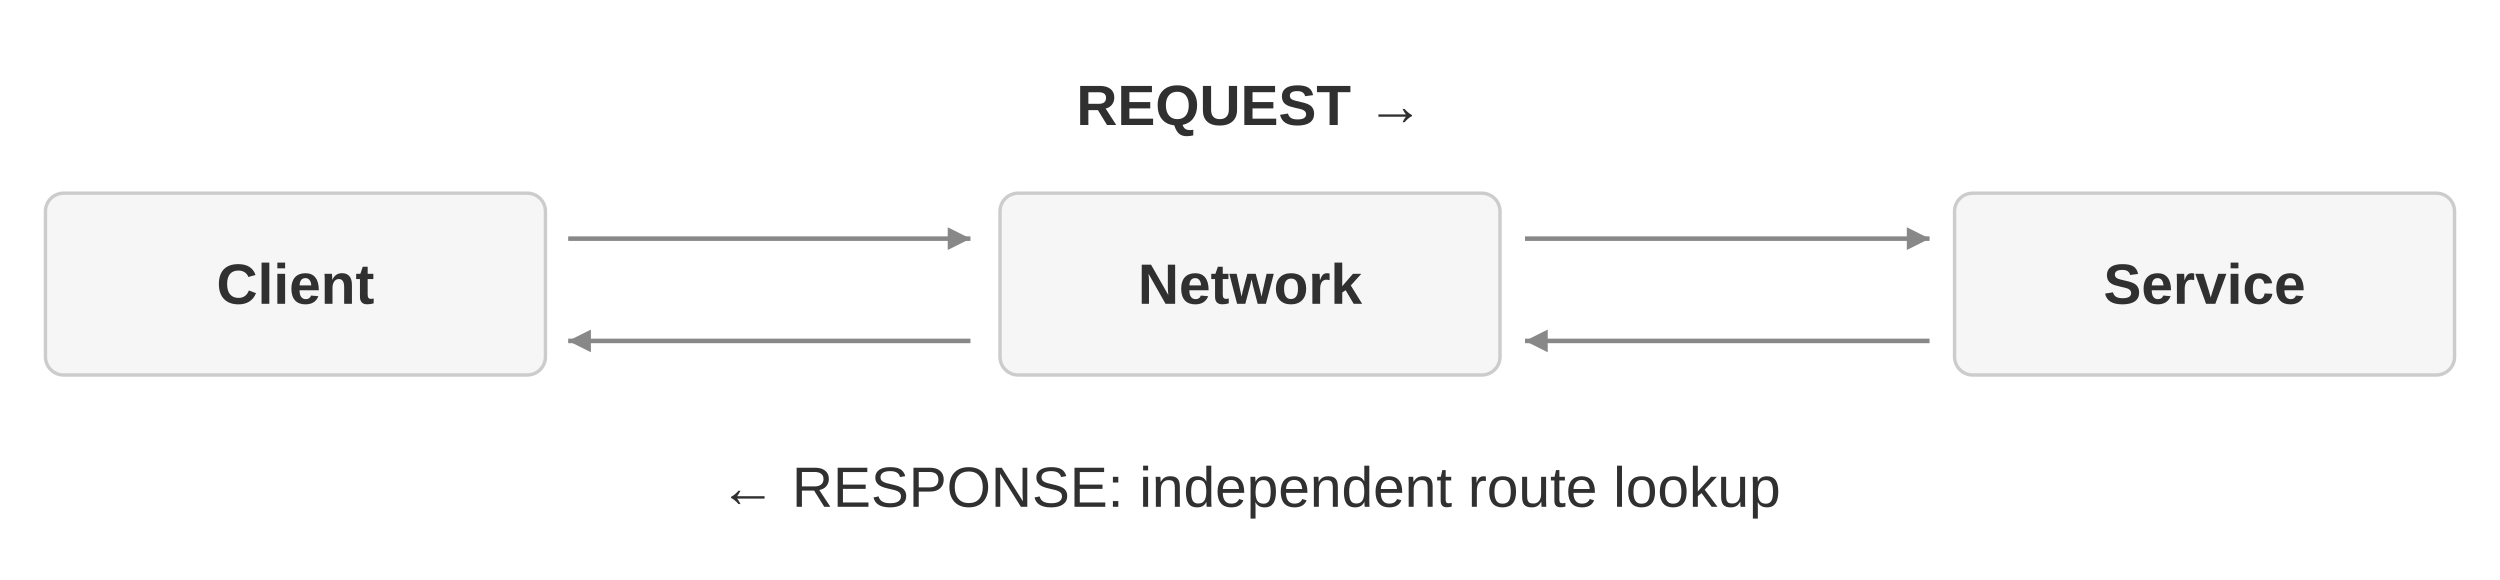
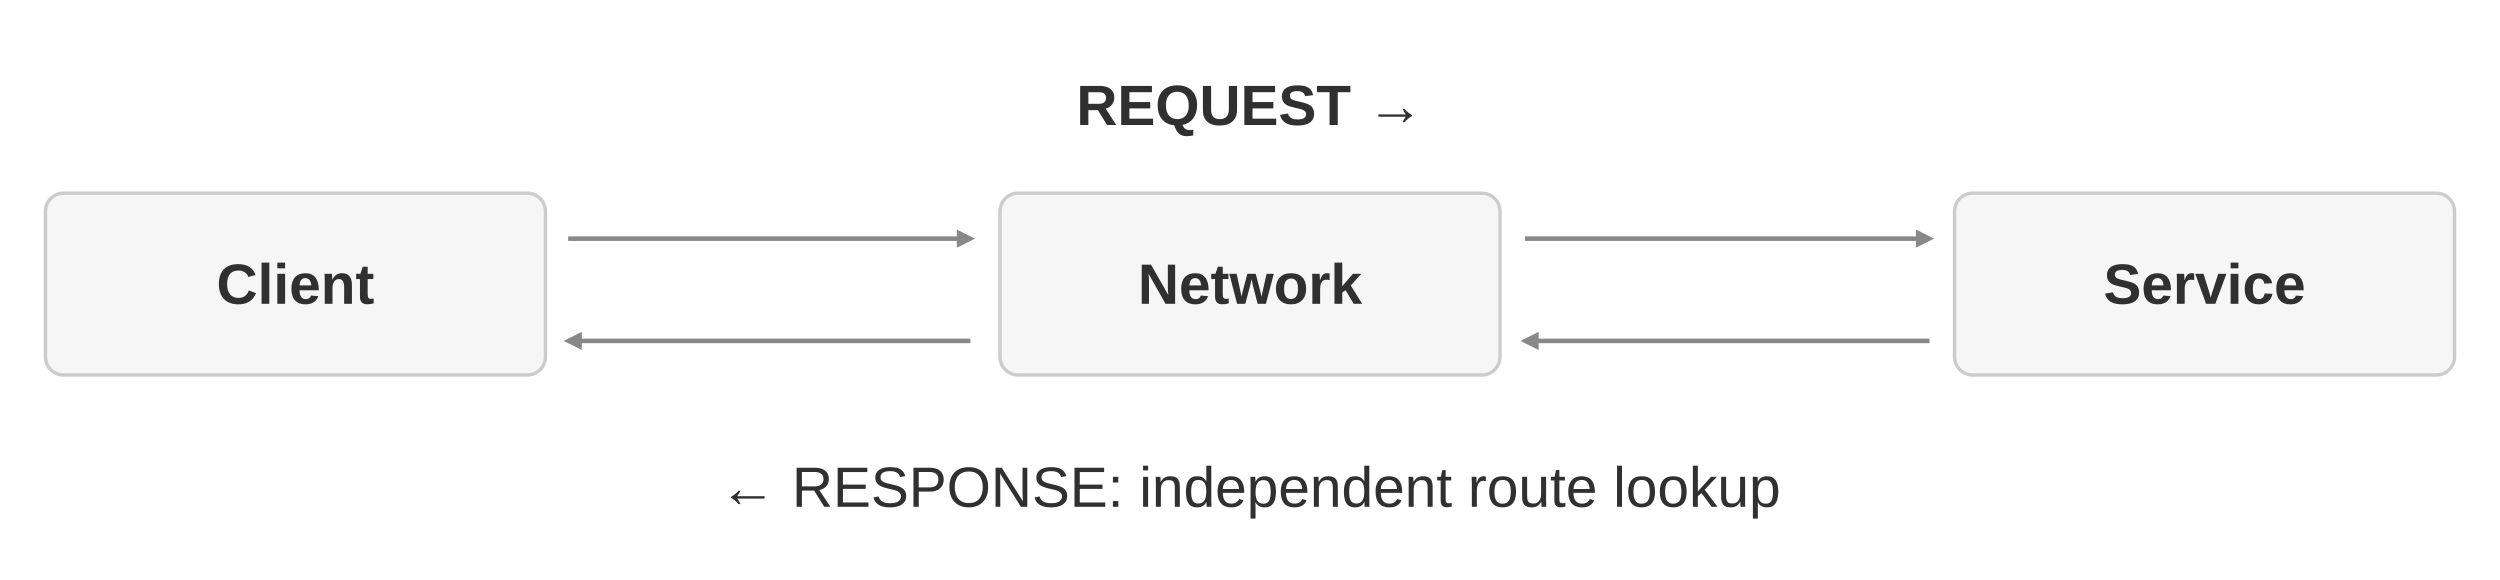
<svg xmlns="http://www.w3.org/2000/svg" width="1100" height="255" viewBox="0 0 1100 255" role="img" aria-label="Explanatory course diagram">
  <defs>
-     <marker id="arrow" viewBox="0 0 8 8" markerUnits="userSpaceOnUse" markerWidth="10" markerHeight="10" refX="8" refY="4" orient="auto">
-       <path d="M0,0 L8,4 L0,8" fill="#888888" />
+     <marker id="arrow" viewBox="-1 -1 10 10" markerUnits="userSpaceOnUse" markerWidth="10" markerHeight="10" refX="6" refY="4" orient="auto">
+       <path d="M0,0 L8,4 L0,8 Z" fill="#888888" />
    </marker>
-     <marker id="arrow-grey" viewBox="0 0 8 8" markerUnits="userSpaceOnUse" markerWidth="10" markerHeight="10" refX="8" refY="4" orient="auto">
-       <path d="M0,0 L8,4 L0,8" fill="#888888" />
+     <marker id="arrow-grey" viewBox="-1 -1 10 10" markerUnits="userSpaceOnUse" markerWidth="10" markerHeight="10" refX="6" refY="4" orient="auto">
+       <path d="M0,0 L8,4 L0,8 Z" fill="#888888" />
    </marker>
  </defs>
  <g font-family="Arial, Liberation Sans, sans-serif">
    <rect x="20" y="85" width="220" height="80" rx="8" fill="#f6f6f6" stroke="#cccccc" stroke-width="1.5" />
    <text dominant-baseline="central" x="130.0" y="125.0" font-size="25" text-anchor="middle" fill="#303030" font-weight="700">Client</text>
    <rect x="440" y="85" width="220" height="80" rx="8" fill="#f6f6f6" stroke="#cccccc" stroke-width="1.5" />
    <text dominant-baseline="central" x="550.0" y="125.0" font-size="25" text-anchor="middle" fill="#303030" font-weight="700">Network</text>
    <rect x="860" y="85" width="220" height="80" rx="8" fill="#f6f6f6" stroke="#cccccc" stroke-width="1.5" />
    <text dominant-baseline="central" x="970.0" y="125.0" font-size="25" text-anchor="middle" fill="#303030" font-weight="700">Service</text>
    <path d="M250.0,105.0 L427.0,105.0" fill="none" stroke="#888888" stroke-width="2" marker-end="url(#arrow-grey)" />
    <path d="M671.0,105.0 L849.0,105.0" fill="none" stroke="#888888" stroke-width="2" marker-end="url(#arrow-grey)" />
    <text x="550" y="55" font-size="25" text-anchor="middle" fill="#303030" font-weight="700">REQUEST →</text>
    <path d="M849.0,150.0 L671.0,150.0" fill="none" stroke="#888888" stroke-width="2" marker-end="url(#arrow-grey)" />
    <path d="M427.0,150.0 L250.0,150.0" fill="none" stroke="#888888" stroke-width="2" marker-end="url(#arrow-grey)" />
    <text x="550" y="223" font-size="25" text-anchor="middle" fill="#303030" font-weight="400">← RESPONSE: independent route lookup</text>
  </g>
</svg>
